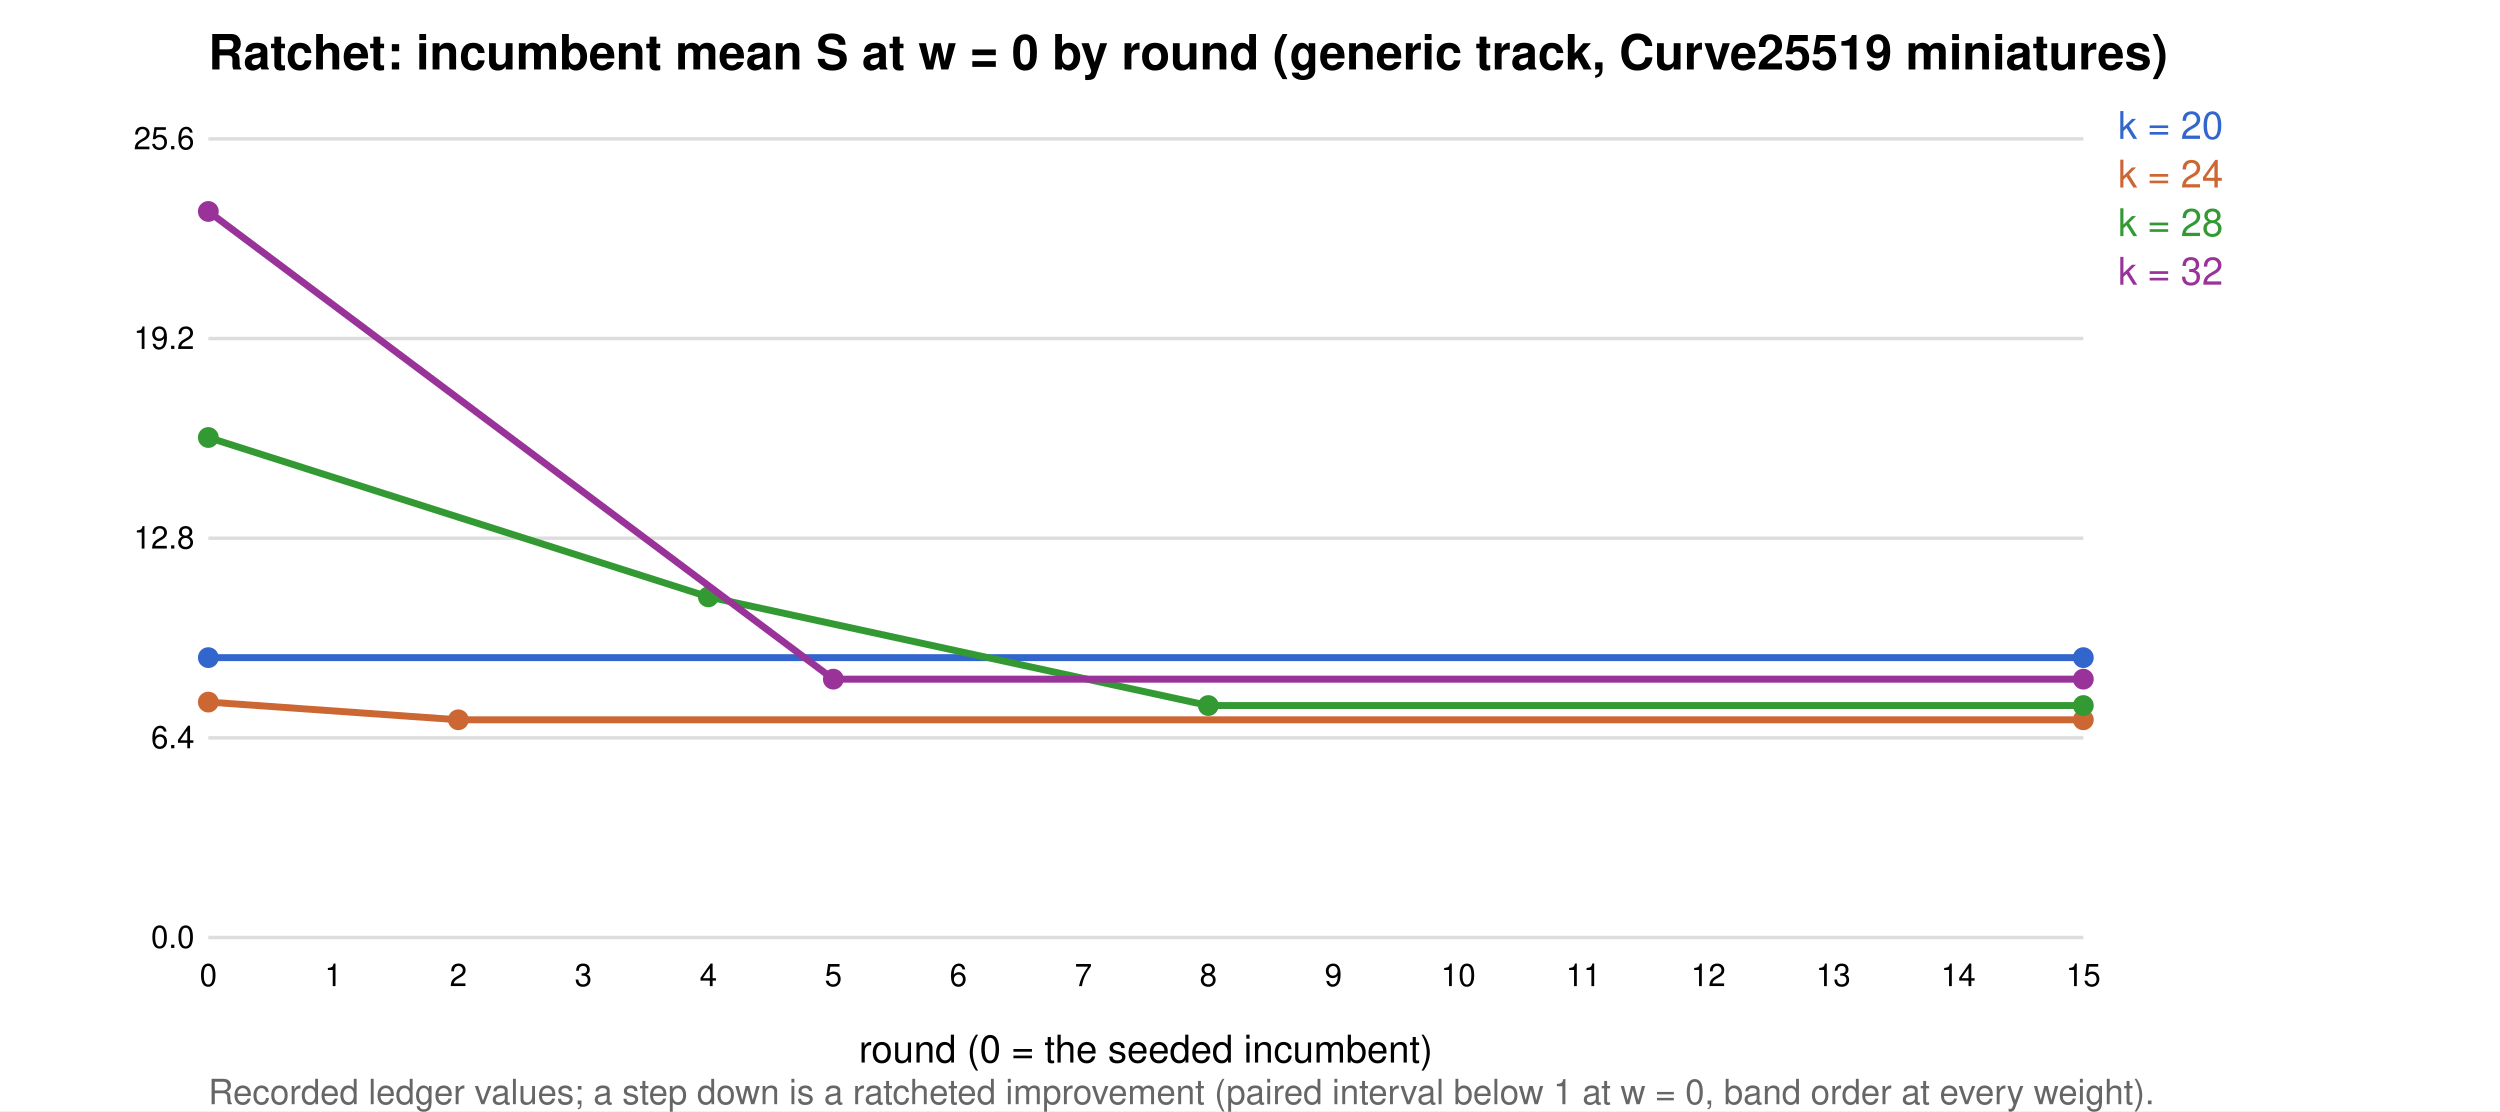
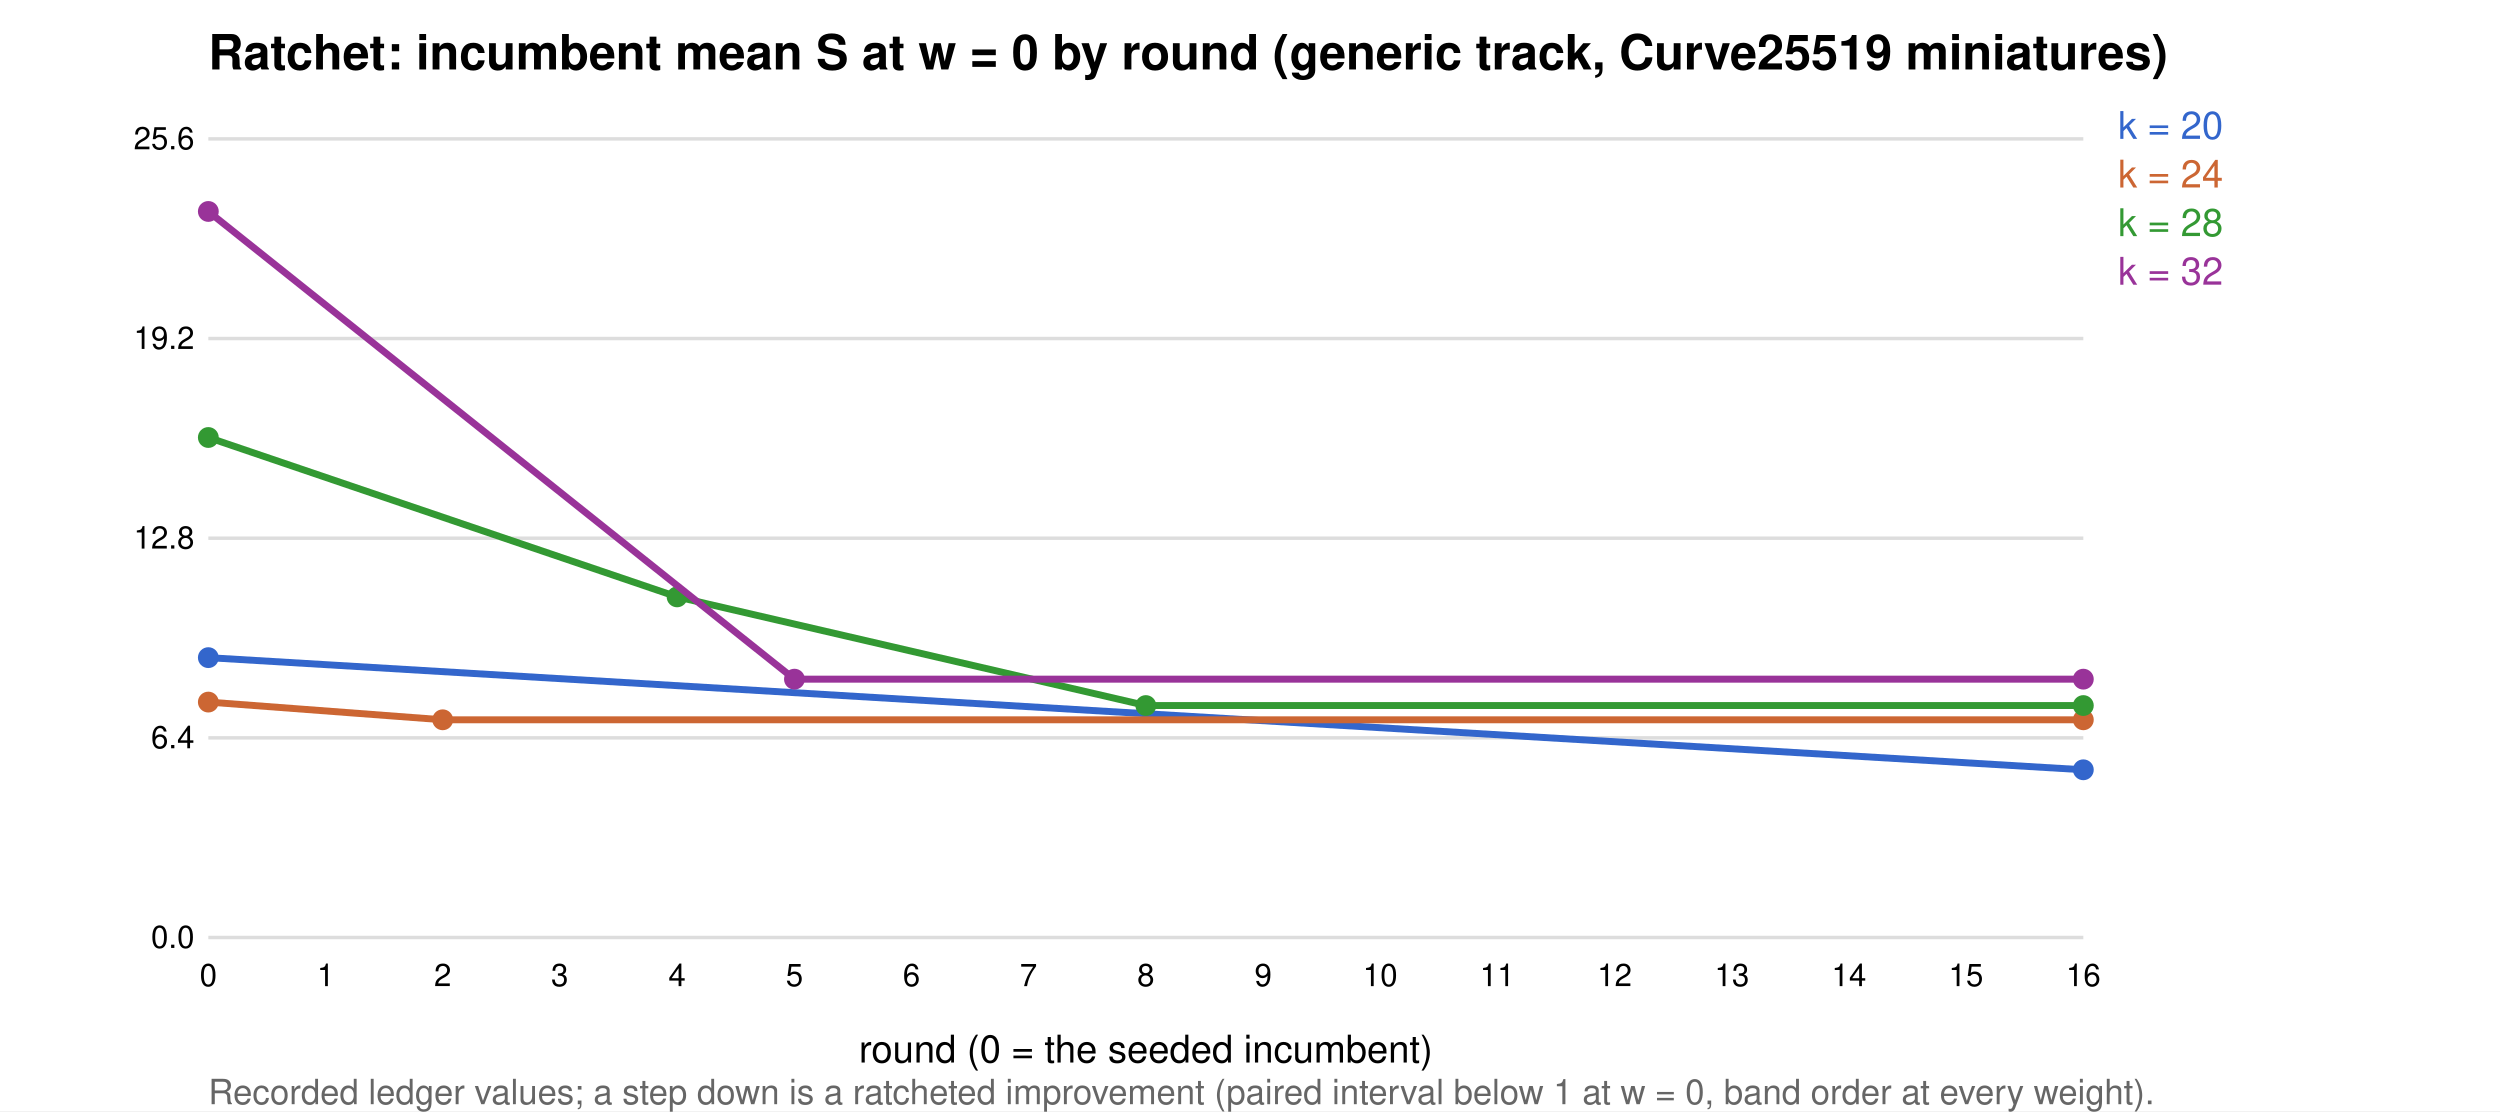
<svg xmlns="http://www.w3.org/2000/svg" width="720" height="320" viewBox="0 0 720 320" font-family="Helvetica,Arial,sans-serif" font-size="11">
  <rect width="100%" height="100%" fill="white" />
  <text x="60" y="20" font-size="14" font-weight="bold">Ratchet: incumbent mean S at w = 0 by round (generic track, Curve25519 miniatures)</text>
  <line x1="60" x2="600" y1="270.0" y2="270.0" stroke="#ddd" />
  <text x="56" y="273.0" text-anchor="end" font-size="9">0.0</text>
  <line x1="60" x2="600" y1="212.5" y2="212.5" stroke="#ddd" />
  <text x="56" y="215.5" text-anchor="end" font-size="9">6.4</text>
  <line x1="60" x2="600" y1="155.0" y2="155.0" stroke="#ddd" />
  <text x="56" y="158.0" text-anchor="end" font-size="9">12.8</text>
  <line x1="60" x2="600" y1="97.5" y2="97.5" stroke="#ddd" />
  <text x="56" y="100.5" text-anchor="end" font-size="9">19.2</text>
  <line x1="60" x2="600" y1="40.0" y2="40.0" stroke="#ddd" />
  <text x="56" y="43.0" text-anchor="end" font-size="9">25.6</text>
-   <polyline fill="none" stroke="#36c" stroke-width="2" points="60.0,189.4 600.0,189.4" />
+   <polyline fill="none" stroke="#36c" stroke-width="2" points="60.0,189.4 600.0,221.7" />
  <circle cx="60.0" cy="189.4" r="3" fill="#36c" />
-   <circle cx="600.0" cy="189.4" r="3" fill="#36c" />
+   <circle cx="600.0" cy="221.7" r="3" fill="#36c" />
  <text x="610" y="40" fill="#36c">k = 20</text>
-   <polyline fill="none" stroke="#c63" stroke-width="2" points="60.0,202.2 132.0,207.3 600.0,207.3" />
+   <polyline fill="none" stroke="#c63" stroke-width="2" points="60.0,202.2 127.5,207.3 600.0,207.3" />
  <circle cx="60.0" cy="202.2" r="3" fill="#c63" />
-   <circle cx="132.0" cy="207.3" r="3" fill="#c63" />
+   <circle cx="127.5" cy="207.3" r="3" fill="#c63" />
  <circle cx="600.0" cy="207.3" r="3" fill="#c63" />
  <text x="610" y="54" fill="#c63">k = 24</text>
-   <polyline fill="none" stroke="#393" stroke-width="2" points="60.0,126.0 204.0,171.9 348.0,203.2 600.0,203.2" />
+   <polyline fill="none" stroke="#393" stroke-width="2" points="60.0,126.0 195.0,171.9 330.0,203.2 600.0,203.2" />
  <circle cx="60.0" cy="126.0" r="3" fill="#393" />
-   <circle cx="204.0" cy="171.9" r="3" fill="#393" />
-   <circle cx="348.0" cy="203.2" r="3" fill="#393" />
+   <circle cx="195.0" cy="171.9" r="3" fill="#393" />
+   <circle cx="330.0" cy="203.2" r="3" fill="#393" />
  <circle cx="600.0" cy="203.2" r="3" fill="#393" />
  <text x="610" y="68" fill="#393">k = 28</text>
-   <polyline fill="none" stroke="#939" stroke-width="2" points="60.0,60.9 240.0,195.6 600.0,195.6" />
+   <polyline fill="none" stroke="#939" stroke-width="2" points="60.0,60.9 228.8,195.6 600.0,195.6" />
  <circle cx="60.0" cy="60.9" r="3" fill="#939" />
-   <circle cx="240.0" cy="195.6" r="3" fill="#939" />
+   <circle cx="228.8" cy="195.6" r="3" fill="#939" />
  <circle cx="600.0" cy="195.6" r="3" fill="#939" />
  <text x="610" y="82" fill="#939">k = 32</text>
  <text x="60.0" y="284" text-anchor="middle" font-size="9">0</text>
-   <text x="96.0" y="284" text-anchor="middle" font-size="9">1</text>
-   <text x="132.0" y="284" text-anchor="middle" font-size="9">2</text>
-   <text x="168.0" y="284" text-anchor="middle" font-size="9">3</text>
-   <text x="204.0" y="284" text-anchor="middle" font-size="9">4</text>
-   <text x="240.0" y="284" text-anchor="middle" font-size="9">5</text>
-   <text x="276.0" y="284" text-anchor="middle" font-size="9">6</text>
-   <text x="312.0" y="284" text-anchor="middle" font-size="9">7</text>
-   <text x="348.0" y="284" text-anchor="middle" font-size="9">8</text>
-   <text x="384.0" y="284" text-anchor="middle" font-size="9">9</text>
-   <text x="420.0" y="284" text-anchor="middle" font-size="9">10</text>
-   <text x="456.0" y="284" text-anchor="middle" font-size="9">11</text>
-   <text x="492.0" y="284" text-anchor="middle" font-size="9">12</text>
-   <text x="528.0" y="284" text-anchor="middle" font-size="9">13</text>
-   <text x="564.0" y="284" text-anchor="middle" font-size="9">14</text>
-   <text x="600.0" y="284" text-anchor="middle" font-size="9">15</text>
+   <text x="93.8" y="284" text-anchor="middle" font-size="9">1</text>
+   <text x="127.5" y="284" text-anchor="middle" font-size="9">2</text>
+   <text x="161.2" y="284" text-anchor="middle" font-size="9">3</text>
+   <text x="195.0" y="284" text-anchor="middle" font-size="9">4</text>
+   <text x="228.8" y="284" text-anchor="middle" font-size="9">5</text>
+   <text x="262.5" y="284" text-anchor="middle" font-size="9">6</text>
+   <text x="296.2" y="284" text-anchor="middle" font-size="9">7</text>
+   <text x="330.0" y="284" text-anchor="middle" font-size="9">8</text>
+   <text x="363.8" y="284" text-anchor="middle" font-size="9">9</text>
+   <text x="397.5" y="284" text-anchor="middle" font-size="9">10</text>
+   <text x="431.2" y="284" text-anchor="middle" font-size="9">11</text>
+   <text x="465.0" y="284" text-anchor="middle" font-size="9">12</text>
+   <text x="498.8" y="284" text-anchor="middle" font-size="9">13</text>
+   <text x="532.5" y="284" text-anchor="middle" font-size="9">14</text>
+   <text x="566.2" y="284" text-anchor="middle" font-size="9">15</text>
+   <text x="600.0" y="284" text-anchor="middle" font-size="9">16</text>
  <text x="330" y="306" text-anchor="middle">round (0 = the seeded incumbent)</text>
  <text x="60" y="318" font-size="10" fill="#666">Recorded ledger values; a step down is a ratcheted improvement (paired interval below 1 at w = 0, band order at every weight).</text>
</svg>
